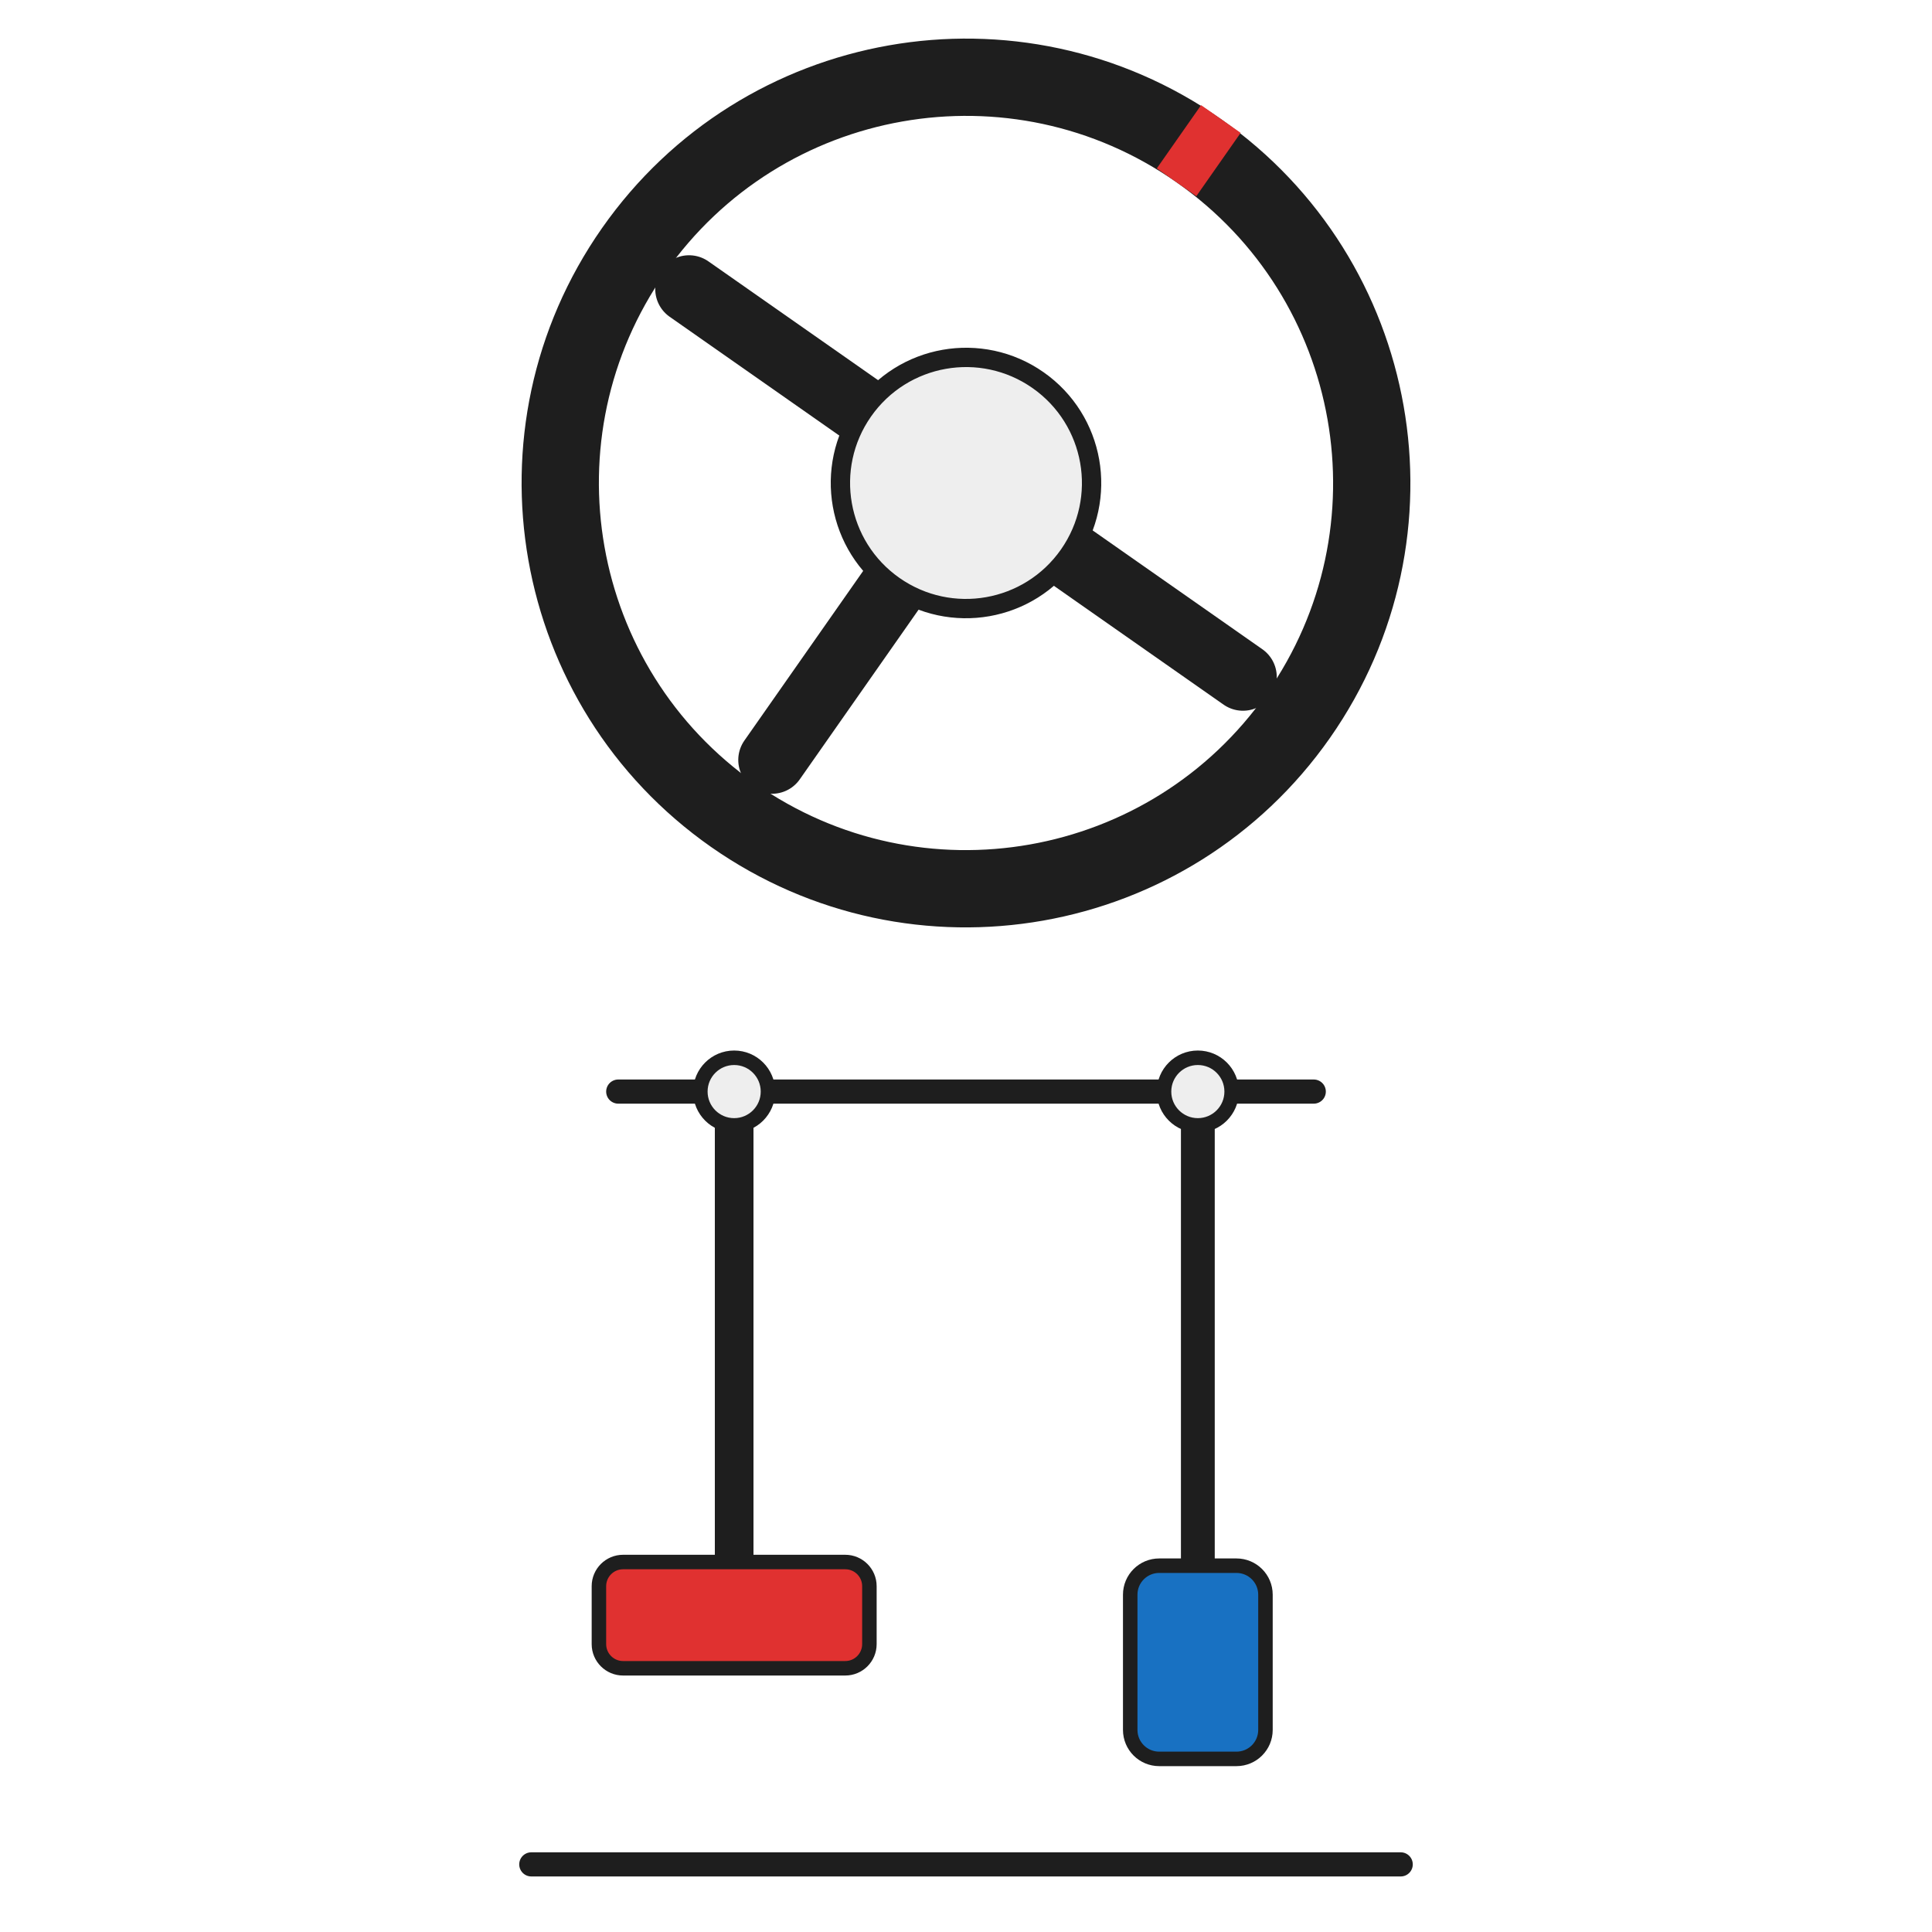
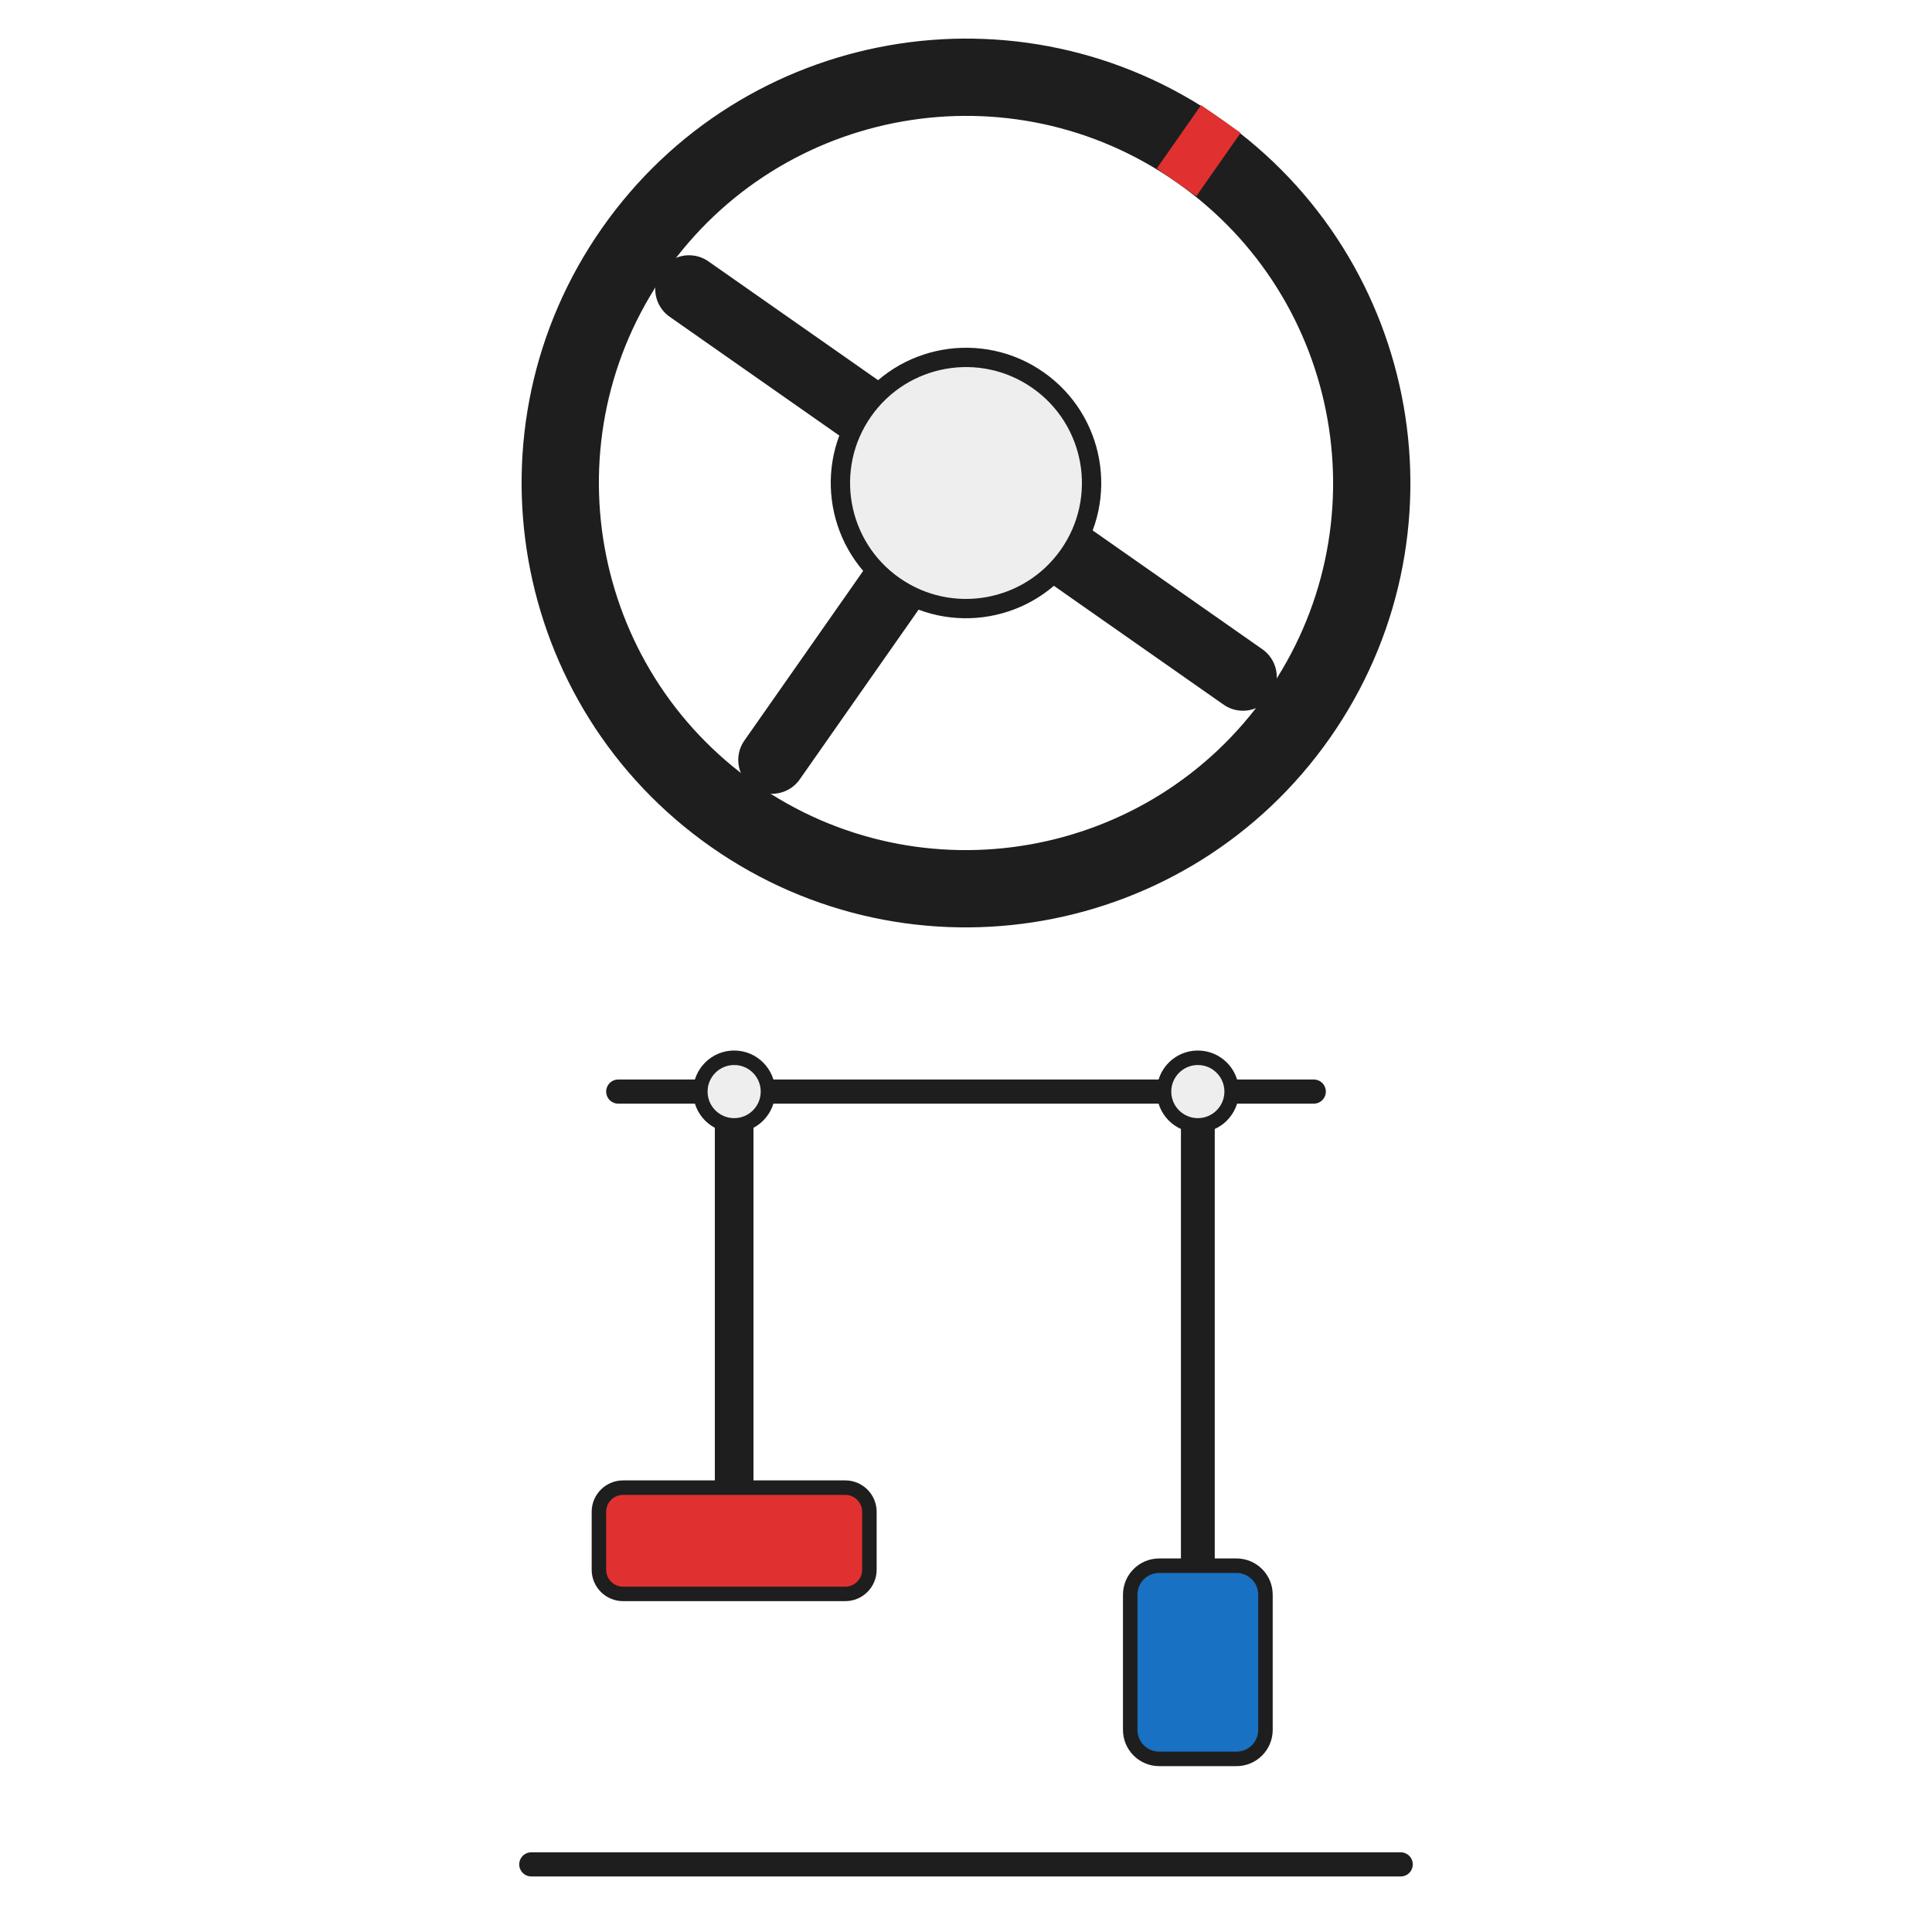
<svg xmlns="http://www.w3.org/2000/svg" width="200" height="200" viewBox="0 0 200 200">
  <g data-block-id="root:root/steering-wheel:steering-wheel" data-source-id="steering-wheel" data-source-type="group" data-source-component="steering-wheel" data-source-component-id="root">
    <g data-block-id="root:root/steering-wheel.children[0]:art" data-source-id="art" data-source-type="group" transform="translate(50 0) translate(0 0) scale(0.5 0.5) translate(0 0)">
      <g data-block-id="root:root/steering-wheel.children[0].children[0]:wheel" data-source-id="wheel" data-source-type="group" transform="rotate(35 100 100)">
        <g data-block-id="root:root/steering-wheel.children[0].children[0].children[0]:car" data-source-id="car" data-source-type="group">
          <circle data-block-id="root:root/steering-wheel.children[0].children[0].children[0].children[0]:car-rim" data-source-id="car-rim" data-source-type="circle" cx="100" cy="100" r="84" fill="none" stroke="#1e1e1e" stroke-width="16" stroke-linecap="round" />
          <line data-block-id="root:root/steering-wheel.children[0].children[0].children[0].children[1]:car-spoke-left" data-source-id="car-spoke-left" data-source-type="line" x1="80" y1="100" x2="30" y2="100" fill="none" stroke="#1e1e1e" stroke-width="14" stroke-linecap="round" />
          <line data-block-id="root:root/steering-wheel.children[0].children[0].children[0].children[2]:car-spoke-right" data-source-id="car-spoke-right" data-source-type="line" x1="120" y1="100" x2="170" y2="100" fill="none" stroke="#1e1e1e" stroke-width="14" stroke-linecap="round" />
          <line data-block-id="root:root/steering-wheel.children[0].children[0].children[0].children[3]:car-spoke-bottom" data-source-id="car-spoke-bottom" data-source-type="line" x1="100" y1="120" x2="100" y2="170" fill="none" stroke="#1e1e1e" stroke-width="14" stroke-linecap="round" />
          <line data-block-id="root:root/steering-wheel.children[0].children[0].children[0].children[4]:car-mark" data-source-id="car-mark" data-source-type="line" x1="100" y1="24" x2="100" y2="8" fill="none" stroke="#e03130" stroke-width="10" stroke-linecap="butt" />
          <circle data-block-id="root:root/steering-wheel.children[0].children[0].children[0].children[5]:car-hub" data-source-id="car-hub" data-source-type="circle" cx="100" cy="100" r="26" fill="#eeeeee" stroke="#1e1e1e" stroke-width="4" stroke-linecap="round" />
        </g>
      </g>
    </g>
    <g data-block-id="root:root/steering-wheel.children[1]:pedals" data-source-id="pedals" data-source-type="group" transform="translate(50 100) translate(0 0) scale(0.5 0.5) translate(0 0)">
      <g data-block-id="root:root/steering-wheel.children[1].children[0]:car-pedals" data-source-id="car-pedals" data-source-type="group">
        <line data-block-id="root:root/steering-wheel.children[1].children[0].children[0]:car-bracket" data-source-id="car-bracket" data-source-type="line" x1="28" y1="26" x2="172" y2="26" fill="none" stroke="#1e1e1e" stroke-width="5" stroke-linecap="round" />
        <line data-block-id="root:root/steering-wheel.children[1].children[0].children[1]:car-floor" data-source-id="car-floor" data-source-type="line" x1="10" y1="186" x2="190" y2="186" fill="none" stroke="#1e1e1e" stroke-width="5" stroke-linecap="round" />
-         <line data-block-id="root:root/steering-wheel.children[1].children[0].children[2]:car-brake-arm" data-source-id="car-brake-arm" data-source-type="line" x1="52" y1="26" x2="52" y2="134.4" fill="none" stroke="#1e1e1e" stroke-width="8" stroke-linecap="round" />
-         <rect data-block-id="root:root/steering-wheel.children[1].children[0].children[3]:car-brake-pad" data-source-id="car-brake-pad" data-source-type="rect" x="24" y="123.4" width="56" height="22" rx="5" ry="5" fill="#e03130" stroke="#1e1e1e" stroke-width="3" stroke-linecap="round" />
+         <line data-block-id="root:root/steering-wheel.children[1].children[0].children[2]:car-brake-arm" data-source-id="car-brake-arm" data-source-type="line" x1="52" y1="26" x2="52" y2="119" fill="none" stroke="#1e1e1e" stroke-width="8" stroke-linecap="round" />
+         <rect data-block-id="root:root/steering-wheel.children[1].children[0].children[3]:car-brake-pad" data-source-id="car-brake-pad" data-source-type="rect" x="24" y="108" width="56" height="22" rx="5" ry="5" fill="#e03130" stroke="#1e1e1e" stroke-width="3" stroke-linecap="round" />
        <circle data-block-id="root:root/steering-wheel.children[1].children[0].children[4]:car-brake-hinge" data-source-id="car-brake-hinge" data-source-type="circle" cx="52" cy="26" r="7" fill="#eeeeee" stroke="#1e1e1e" stroke-width="3" stroke-linecap="round" />
        <line data-block-id="root:root/steering-wheel.children[1].children[0].children[5]:car-accelerator-arm" data-source-id="car-accelerator-arm" data-source-type="line" x1="148" y1="26" x2="148" y2="144.16" fill="none" stroke="#1e1e1e" stroke-width="7" stroke-linecap="round" />
        <rect data-block-id="root:root/steering-wheel.children[1].children[0].children[6]:car-accelerator-pad" data-source-id="car-accelerator-pad" data-source-type="rect" x="134" y="124.16" width="28" height="40" rx="6" ry="6" fill="#1871c2" stroke="#1e1e1e" stroke-width="3" stroke-linecap="round" />
        <circle data-block-id="root:root/steering-wheel.children[1].children[0].children[7]:car-accelerator-hinge" data-source-id="car-accelerator-hinge" data-source-type="circle" cx="148" cy="26" r="7" fill="#eeeeee" stroke="#1e1e1e" stroke-width="3" stroke-linecap="round" />
      </g>
    </g>
    <path data-block-id="root:root/steering-wheel.children[2]:wheel-grab" data-source-id="wheel-grab" data-source-type="ring" d="M 54 50 A 46 46 0 1 1 146 50 A 46 46 0 1 1 54 50 Z M 88 50 A 12 12 0 1 0 112 50 A 12 12 0 1 0 88 50 Z" fill-rule="evenodd" fill="none" stroke="none" stroke-linecap="round" />
    <rect data-block-id="root:root/steering-wheel.children[3]:brake-press" data-source-id="brake-press" data-source-type="rect" x="50" y="100" width="50" height="100" rx="0" ry="0" fill="none" stroke="none" stroke-linecap="round" />
    <rect data-block-id="root:root/steering-wheel.children[4]:accelerator-press" data-source-id="accelerator-press" data-source-type="rect" x="100" y="100" width="50" height="100" rx="0" ry="0" fill="none" stroke="none" stroke-linecap="round" />
  </g>
</svg>
